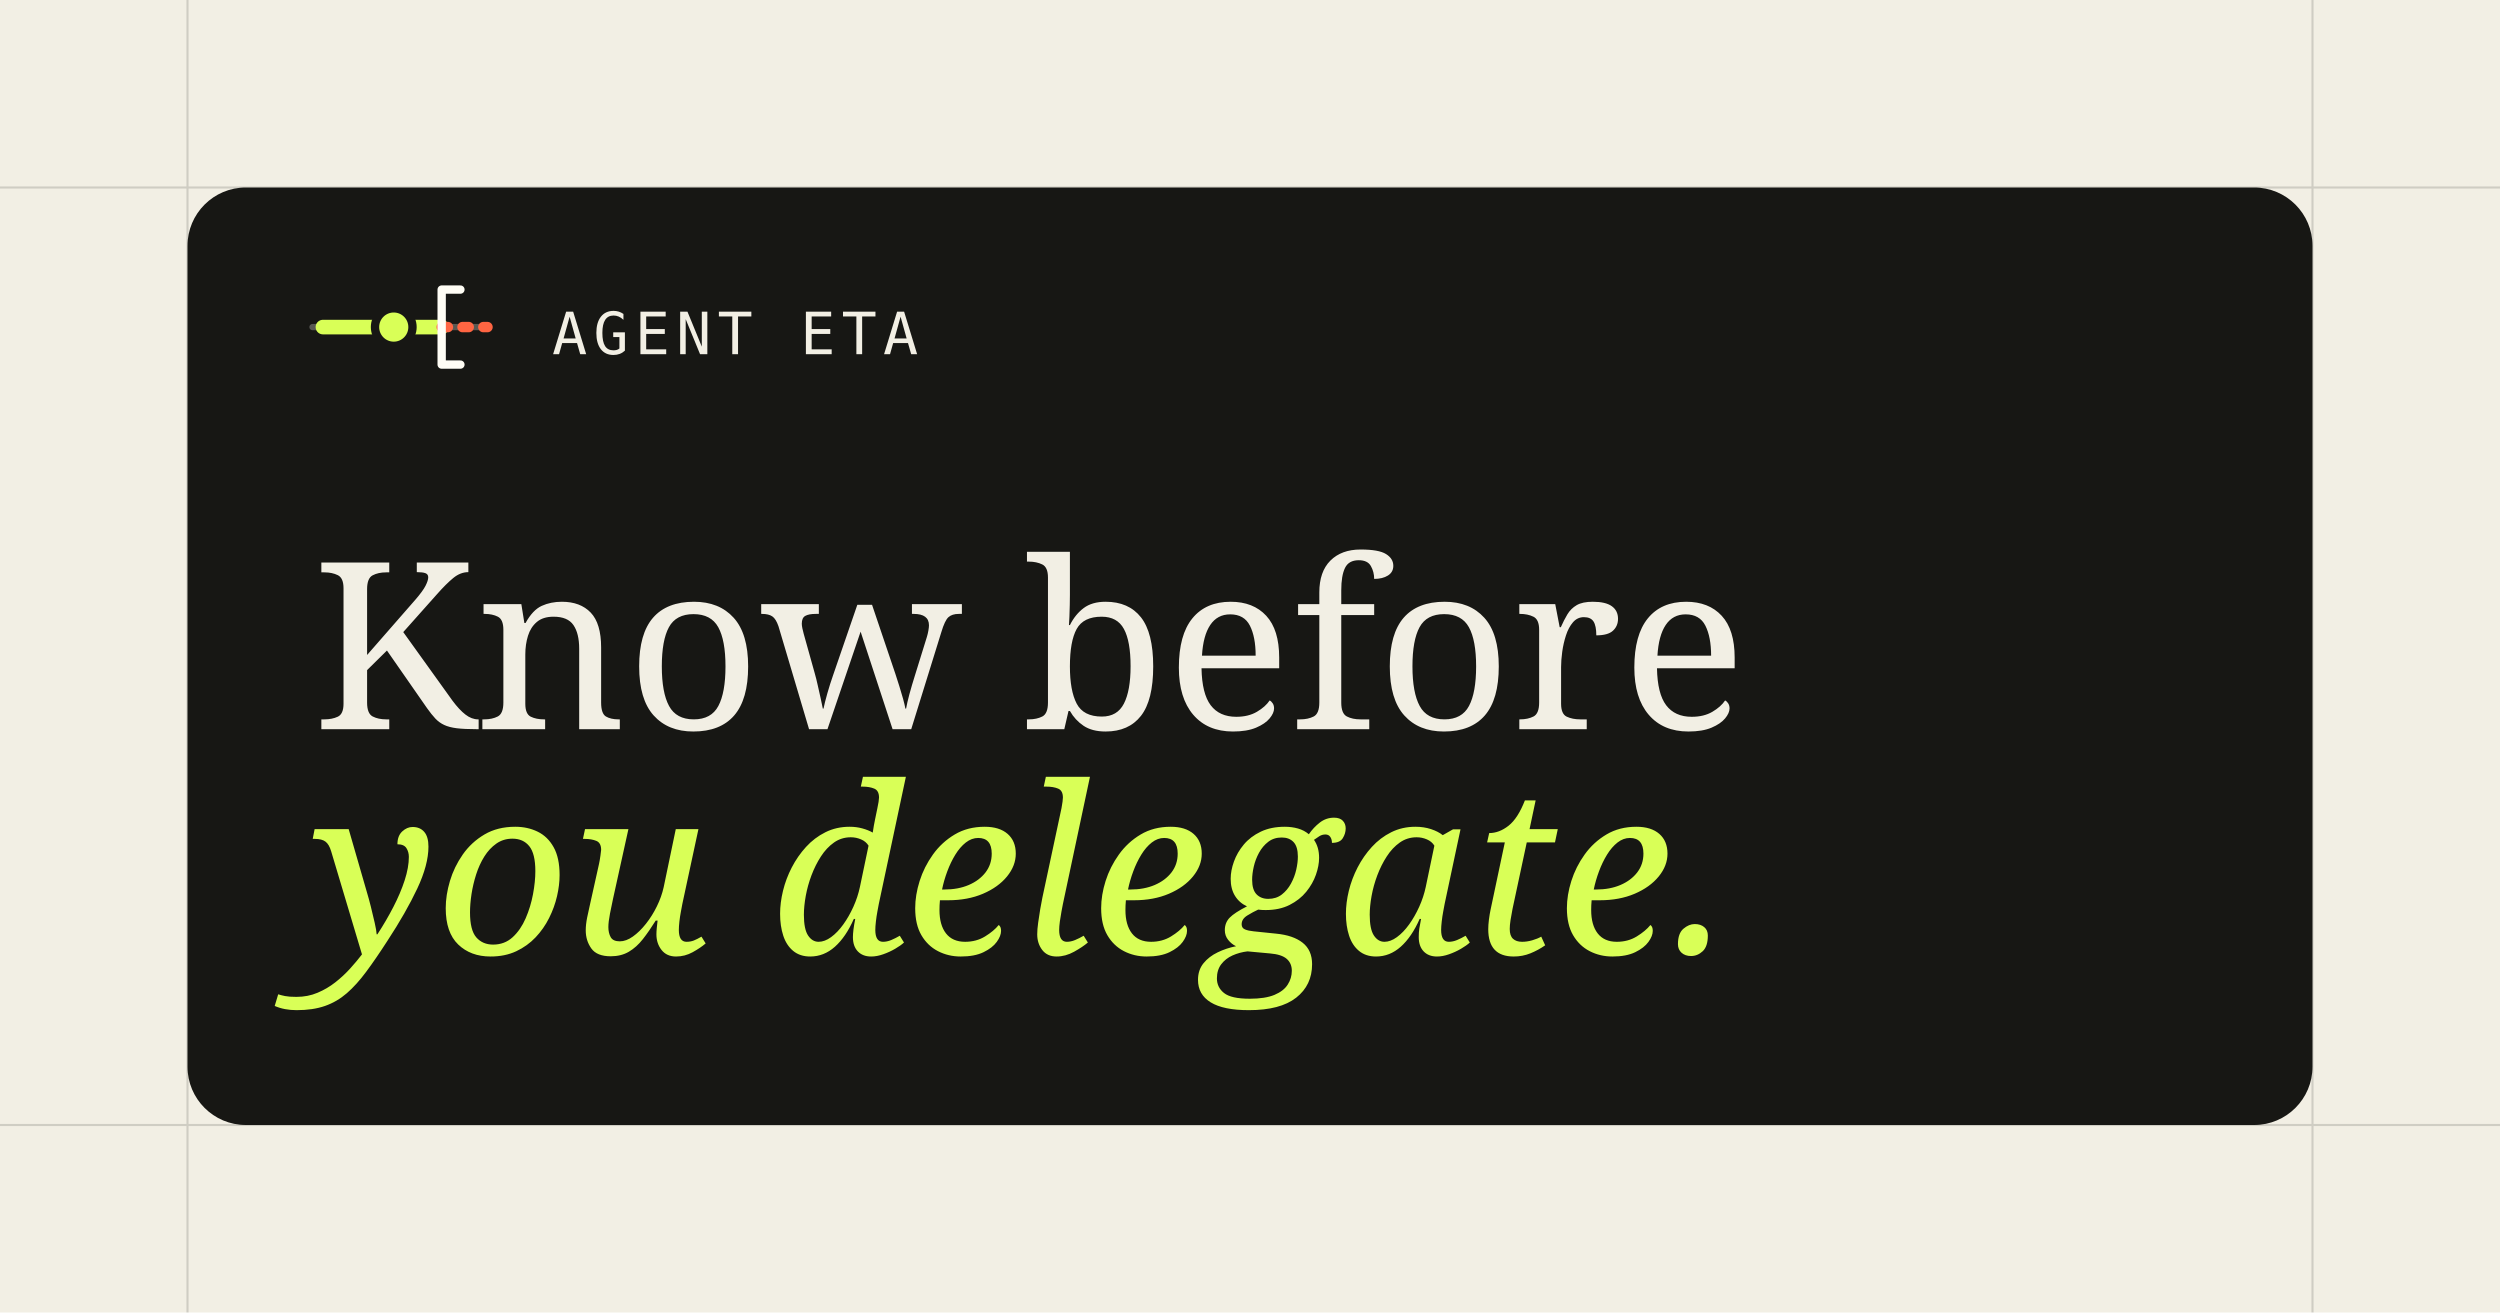
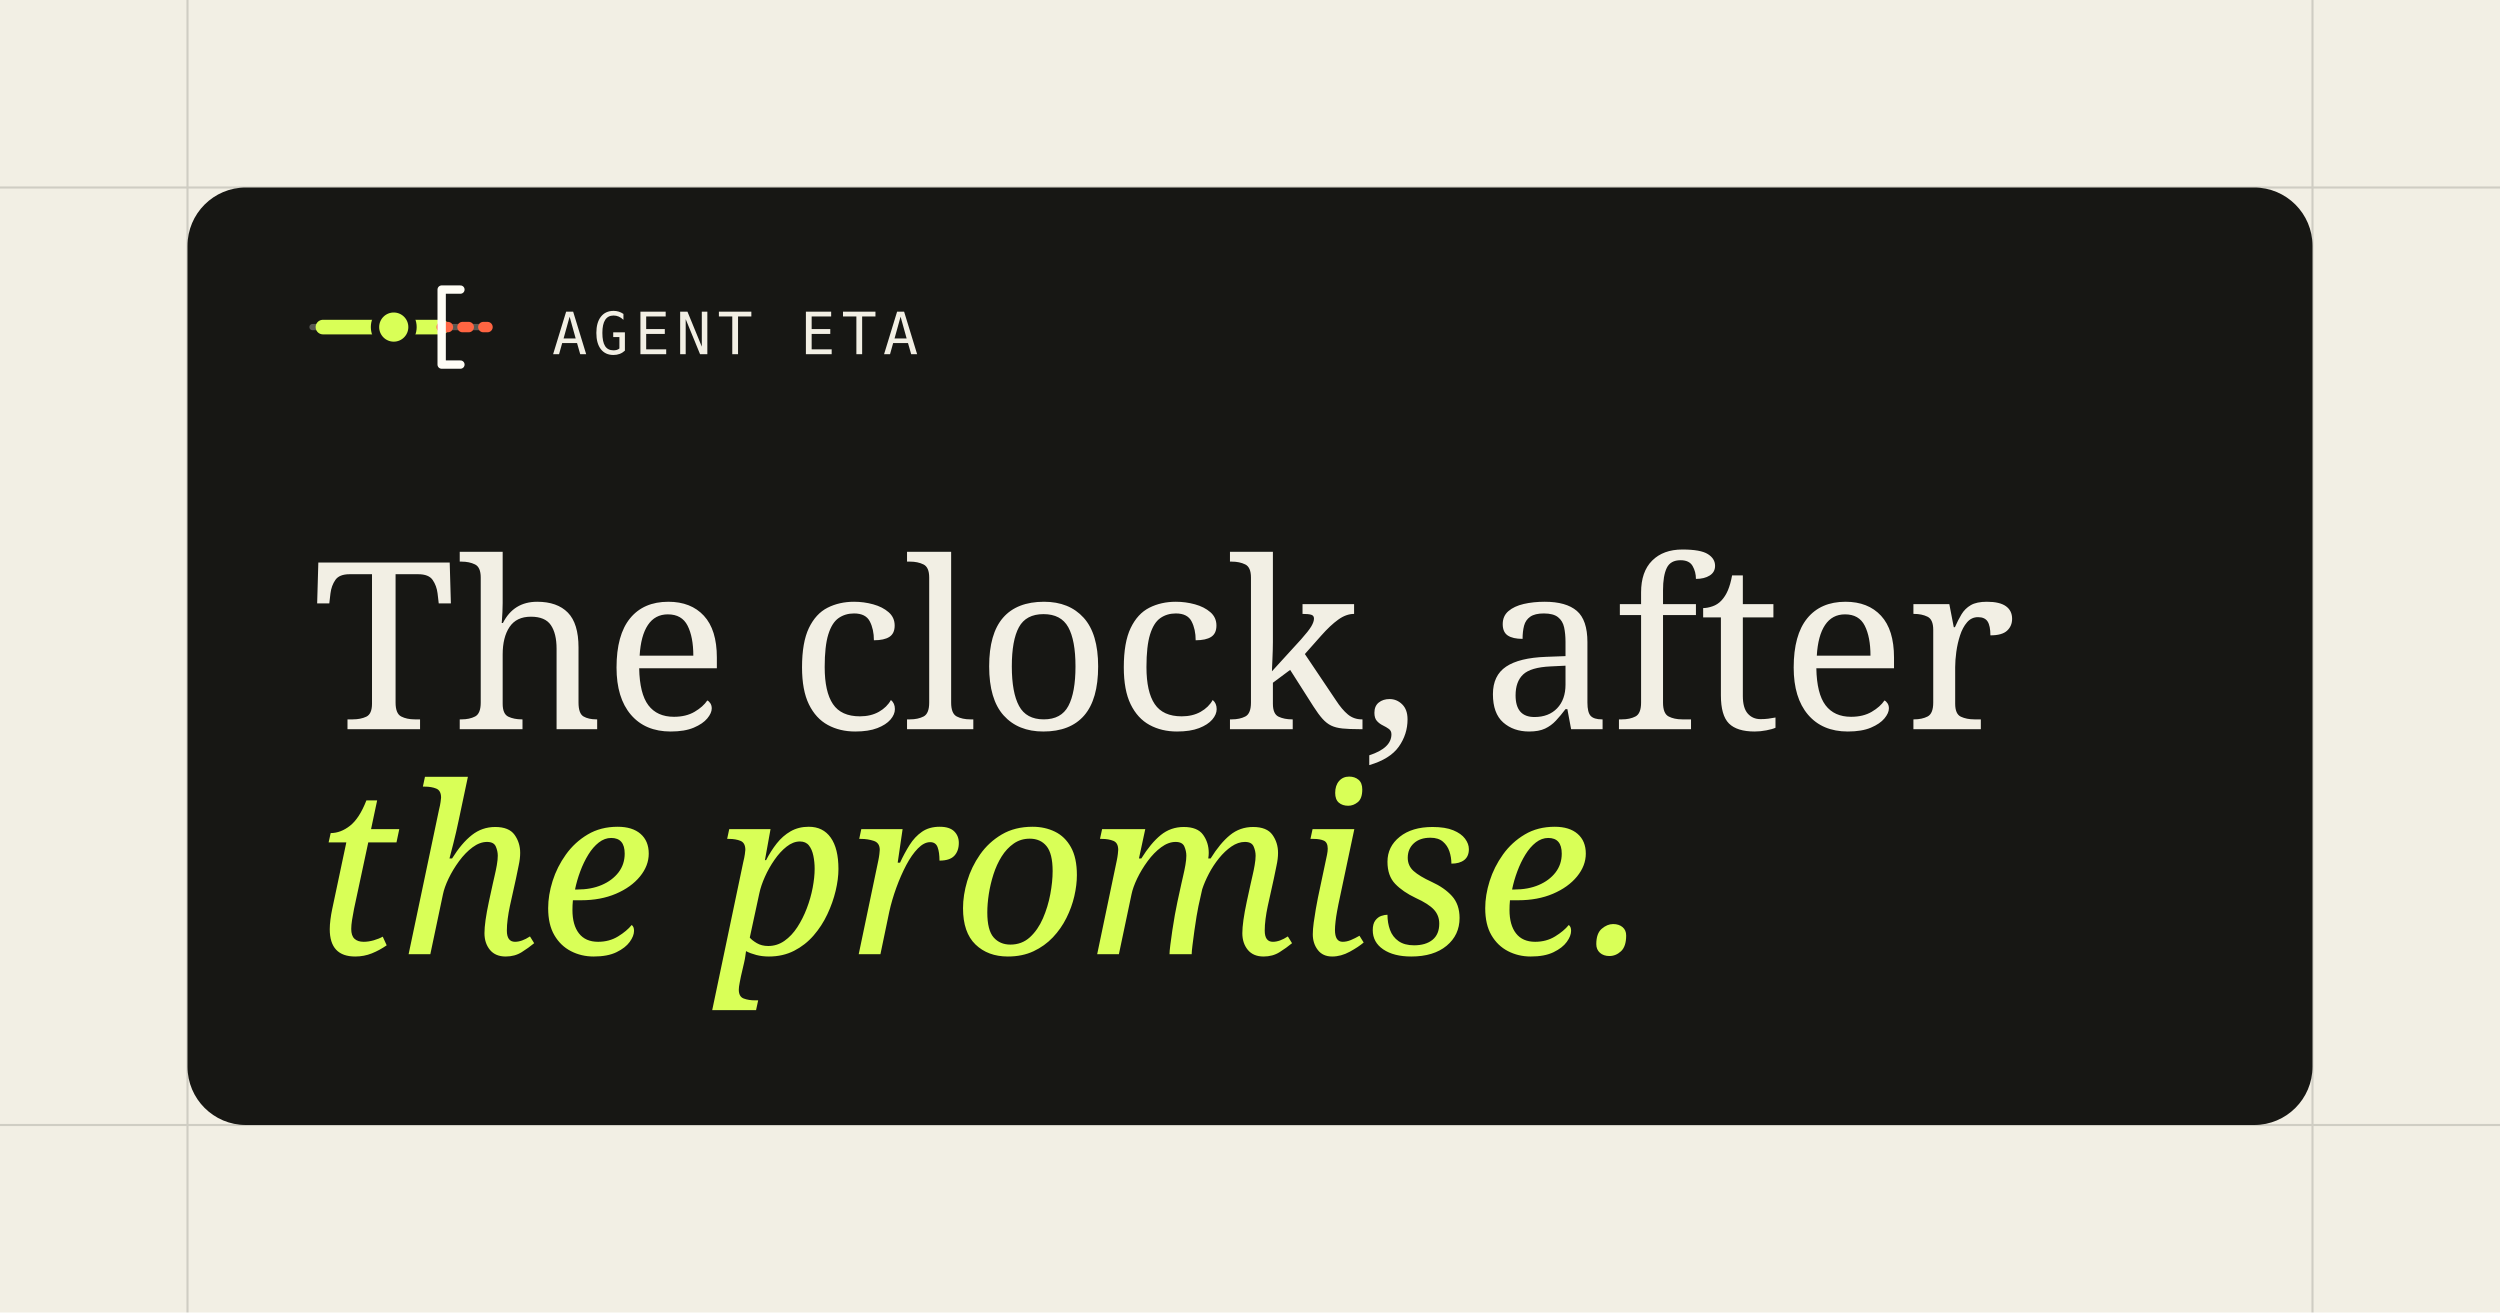
<svg xmlns="http://www.w3.org/2000/svg" width="1200" height="630" viewBox="0 0 1200 630">
  <rect width="1200" height="630" fill="#f2efe4" />
  <path d="M0 90h1200M0 540h1200M90 0v630M1110 0v630" stroke="#171714" stroke-opacity=".16" />
  <rect x="90" y="90" width="1020" height="450" rx="28" fill="#171714" />
  <g transform="translate(150 137)">
    <path d="M0 20h84" fill="none" stroke="#fffdf5" stroke-opacity=".28" stroke-width="3" stroke-linecap="round" />
    <path d="M5 20h57" fill="none" stroke="#d9ff57" stroke-width="7" stroke-linecap="round" />
    <path d="M62 20h22" fill="none" stroke="#ff6542" stroke-width="5" stroke-linecap="round" stroke-dasharray="3 7" />
    <circle cx="39" cy="20" r="9" fill="#d9ff57" stroke="#171714" stroke-width="4" />
    <path d="M62 2v36m0-36h9m-9 36h9" fill="none" stroke="#fffdf5" stroke-width="4" stroke-linecap="round" />
  </g>
  <text x="265" y="170" fill="#f2efe4" font-family="monospace" font-size="28" letter-spacing="3">AGENT ETA</text>
-   <text x="150" y="350" fill="#f2efe4" font-family="Georgia,serif" font-size="112">Know before</text>
-   <text x="150" y="458" fill="#d9ff57" font-family="Georgia,serif" font-size="112" font-style="italic">you delegate.</text>
+   <text x="150" y="350" fill="#f2efe4" font-family="Georgia,serif" font-size="112">The clock, after</text>
+   <text x="150" y="458" fill="#d9ff57" font-family="Georgia,serif" font-size="112" font-style="italic">the promise.</text>
</svg>
